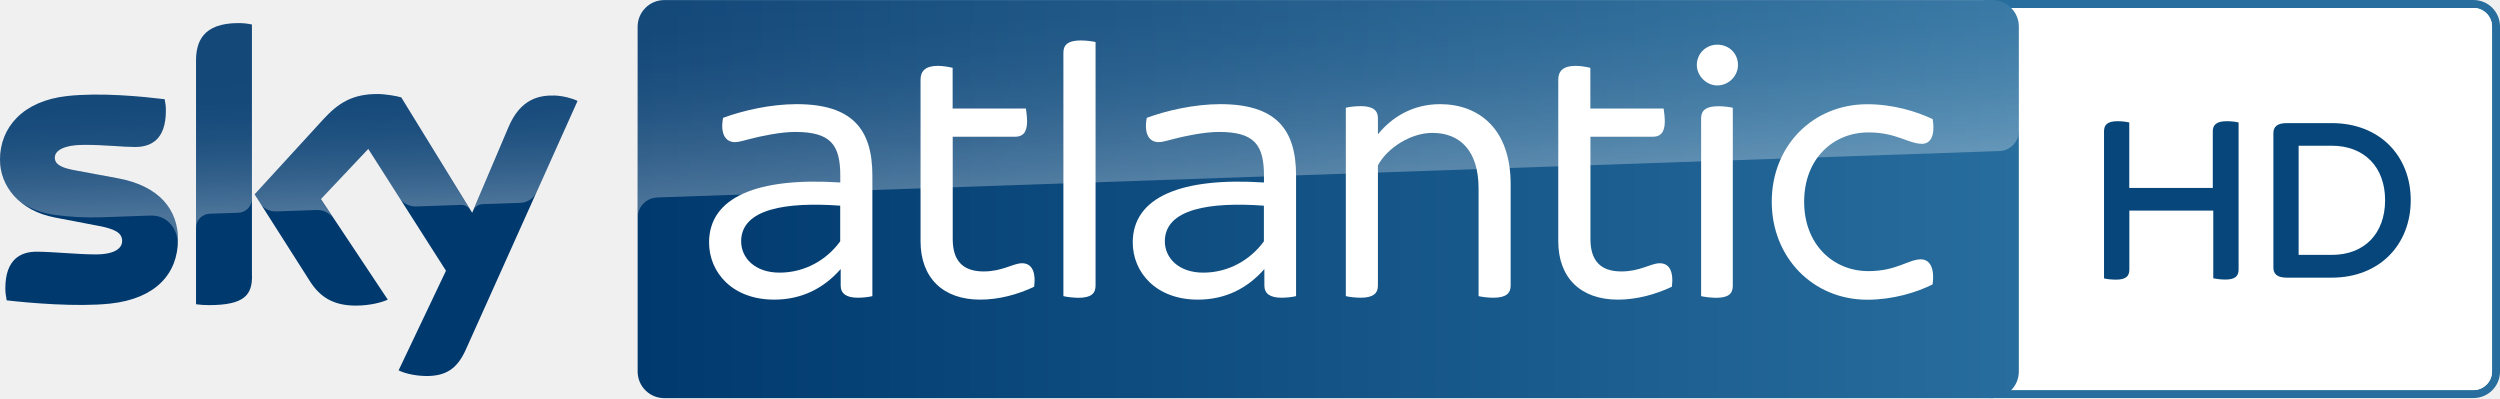
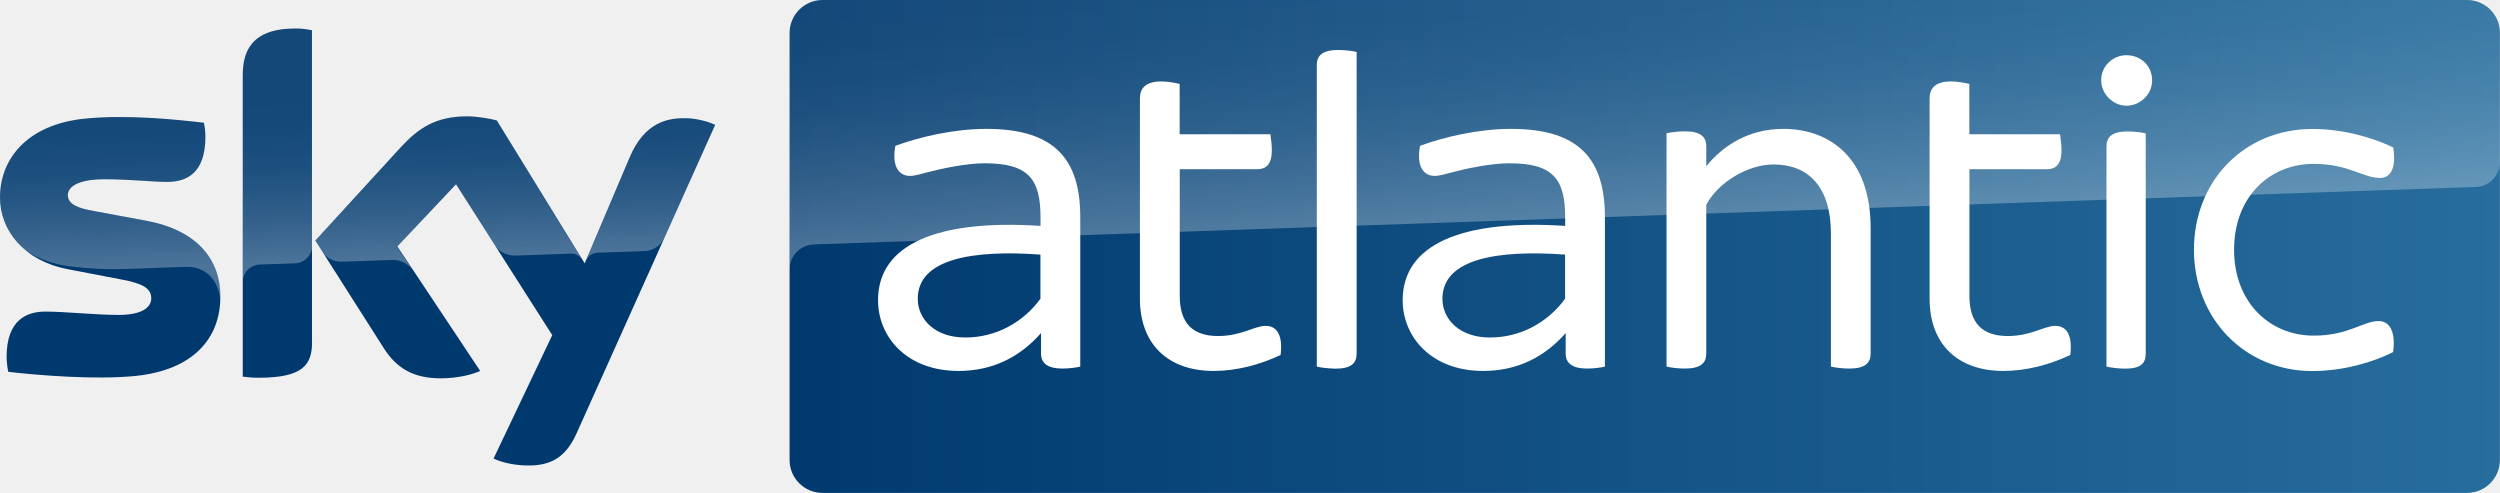
- <svg xmlns="http://www.w3.org/2000/svg" xmlns:xlink="http://www.w3.org/1999/xlink" viewBox="0 0 3139.7 500">
-   <path fill="#276d9d" d="M3106.4 0h-607.9c-18.4 0-33.3 14.9-33.3 33.3v433.3c0 18.4 14.8 33.3 33.3 33.3h607.9c18.4 0 33.3-14.9 33.3-33.3V33.4c0-18.5-14.8-33.4-33.3-33.4m0 10c12.9 0 23.3 10.5 23.3 23.3v433.3c0 12.8-10.5 23.3-23.3 23.3h-607.9c-12.9 0-23.3-10.5-23.3-23.3V33.4c0-12.9 10.5-23.3 23.3-23.3h607.9" />
-   <path fill="#fff" d="M3106.4 10c12.9 0 23.3 10.5 23.3 23.3v433.3c0 12.8-10.5 23.3-23.3 23.3h-607.9c-12.9 0-23.3-10.5-23.3-23.3V33.4c0-12.9 10.5-23.3 23.3-23.3h607.9" />
-   <path d="M2811.4 153.8v184.7c0 8.1-4.1 12.6-16.7 12.6-5.7 0-11-.8-15.1-1.6v-85h-105.4v74.1c0 8.1-4.1 12.6-16.7 12.6-6.1 0-12.2-.8-15.1-1.6V164.8c0-7.8 4.1-12.6 17.1-12.6 5.7 0 11.3.8 14.6 1.6V236H2779v-71.2c0-7.8 4.5-12.6 17.5-12.6 6 0 11.6.8 14.9 1.6m216.2 97.6c0 55.4-38.7 97.3-99.3 97.3h-56.5c-12.2 0-16.7-4.9-16.7-12.6V167.2c0-7.7 4.5-12.6 16.7-12.6h56.5c60.6 0 99.3 41.5 99.3 96.8m-32.2 0c0-41.5-26-68.4-67.1-68.4h-41.5v137.1h41.5c41.1.1 67.1-26.8 67.1-68.7" fill="#06467a" />
-   <linearGradient id="A" gradientUnits="userSpaceOnUse" x1="800.802" y1="250.049" x2="2535.399" y2="250.049">
+ <svg xmlns="http://www.w3.org/2000/svg" xmlns:xlink="http://www.w3.org/1999/xlink" viewBox="0 0 2535.5 500">
+   <linearGradient id="A" gradientUnits="userSpaceOnUse" x1="800.81" y1="250.005" x2="2535.484" y2="250.005">
    <stop offset="0" stop-color="#00396e" />
    <stop offset="1" stop-color="#276d9d" />
  </linearGradient>
-   <path fill="url(#A)" d="M2502.1.1H834.2c-18.4 0-33.4 15-33.4 33.4v433.1c0 18.5 15 33.4 33.4 33.4H2502c18.5 0 33.4-15 33.4-33.4V33.5c.1-18.4-14.9-33.4-33.3-33.4z" />
-   <path fill="#00396e" d="M500.6 465.1c6 3.1 18.1 6.7 33.3 7.1 26.2.6 40.4-9.4 51-32.9l140.4-312.5c-5.8-3.1-18.7-6.6-29.1-6.8-18.1-.4-42.4 3.3-57.8 40.2l-45.4 107-89.1-144.9c-5.8-1.7-19.8-4.2-30-4.2-31.6 0-49.1 11.5-67.4 31.3l-86.7 94.7 69.7 109.5c12.9 20 29.8 30.2 57.4 30.2 18.1 0 33.1-4.2 40.1-7.5L403 250l59.5-63 97.6 153-59.5 125.1zM316.5 346.9c0 23.1-9.1 36.3-54.1 36.3-6 0-11.2-.4-16.2-1.1V76.5c0-23.3 7.9-47.5 53.3-47.5 5.8 0 11.5.6 16.9 1.8v316.1h.1zm-93-46.1c0 43.1-28.1 74.4-85.3 80.5-41.4 4.4-101.3-.8-129.8-4.1-1-4.6-1.7-10.4-1.7-15 0-37.5 20.2-46.1 39.3-46.1 19.8 0 51 3.4 74.1 3.4 25.6 0 33.3-8.6 33.3-16.9 0-10.8-10.2-15.2-30-19l-54.3-10.4C24.1 264.7 0 233.5 0 200.5c0-40.2 28.5-73.8 84.5-79.9 42.4-4.6 93.9.6 122.3 4 1 4.8 1.5 9.4 1.5 14.4 0 37.5-19.8 45.6-38.9 45.6-14.6 0-37.3-2.7-63.3-2.7-26.4 0-37.3 7.3-37.3 16.1 0 9.4 10.4 13.3 26.9 16.2l51.8 9.6c53.1 9.7 76 39.9 76 77" />
+   <path fill="url(#A)" d="M2502.1 0H834.2c-18.4 0-33.4 15-33.4 33.4v433.1c0 18.5 15 33.4 33.4 33.4H2502c18.5 0 33.4-15 33.4-33.4V33.4c.1-18.4-14.9-33.4-33.3-33.4z" />
+   <path fill="#00396e" d="M500.6 465c6 3.1 18.1 6.7 33.3 7.1 26.2.6 40.4-9.4 51-32.9l140.4-312.5c-5.8-3.1-18.7-6.6-29.1-6.8-18.1-.4-42.4 3.3-57.8 40.2l-45.4 107-89.1-144.9c-5.8-1.7-19.8-4.2-30-4.2-31.6 0-49.1 11.5-67.4 31.3L319.8 244l69.7 109.5c12.9 20 29.8 30.2 57.4 30.2 18.1 0 33.1-4.2 40.1-7.5l-84-126.3 59.5-63 97.6 153L500.6 465zM316.5 346.8c0 23.1-9.1 36.3-54.1 36.3-6 0-11.2-.4-16.2-1.1V76.4c0-23.3 7.9-47.5 53.3-47.5 5.8 0 11.5.6 16.9 1.8v316.1zm-93-46.1c0 43.1-28.1 74.4-85.3 80.5-41.4 4.4-101.3-.8-129.8-4.1-1-4.6-1.7-10.4-1.7-15C6.7 324.6 26.9 316 46 316c19.8 0 51 3.4 74.1 3.4 25.6 0 33.3-8.6 33.3-16.9 0-10.8-10.2-15.2-30-19l-54.3-10.4C24.1 264.6 0 233.4 0 200.4c0-40.2 28.5-73.8 84.5-79.9 42.4-4.6 93.9.6 122.3 4 1 4.8 1.5 9.4 1.5 14.4 0 37.5-19.8 45.6-38.9 45.6-14.6 0-37.3-2.7-63.3-2.7-26.4 0-37.3 7.3-37.3 16.1 0 9.4 10.4 13.3 26.9 16.2l51.8 9.6c53.1 9.7 76 39.9 76 77" />
  <g fill="#fff">
    <use xlink:href="#E" />
    <use xlink:href="#F" />
-     <path d="M1335.5 371.9V66c0-9.3 5.4-15.2 21.7-15.2 6.9 0 14.7 1 18.7 2v305.9c0 9.8-5.4 15.3-21.6 15.3-7-.1-14.9-1.1-18.8-2.1" />
+     <path d="M1335.5 371.8V65.9c0-9.3 5.4-15.2 21.7-15.2 6.9 0 14.7 1 18.7 2v305.9c0 9.8-5.4 15.3-21.6 15.3-7-.1-14.9-1.1-18.8-2.1" />
    <use xlink:href="#E" x="532.1" />
-     <path d="M1897.2 231.3v127.4c0 9.3-5.4 15.2-21.6 15.2-6.9 0-14.7-1-18.7-2V236.7c0-47.2-23.1-69.8-58-69.8-27 0-56.6 18.7-68.4 40.8v151c0 9.3-5.4 15.2-21.6 15.2-6.9 0-14.7-1-18.7-2V135.3c3.9-1 11.8-2 18.7-2 16.2 0 21.6 5.9 21.6 15.2v20.2c17.2-21.2 43.3-37.9 78.2-37.9 48.2.1 88.5 30.6 88.5 100.5" />
+     <path d="M1897.2 231.2v127.4c0 9.3-5.4 15.2-21.6 15.2-6.9 0-14.7-1-18.7-2V236.6c0-47.2-23.1-69.8-58-69.8-27 0-56.6 18.7-68.4 40.8v151c0 9.3-5.4 15.2-21.6 15.2-6.9 0-14.7-1-18.7-2V135.2c3.9-1 11.8-2 18.7-2 16.2 0 21.6 5.9 21.6 15.2v20.2c17.2-21.2 43.3-37.9 78.2-37.9 48.2.1 88.5 30.6 88.5 100.5" />
    <use xlink:href="#F" x="800.9" />
-     <path d="M2131 81.7c0-14.7 11.8-25.6 25.6-25.6 14.7 0 26.1 10.8 26.1 25.6 0 13.3-11.3 25.6-26.1 25.6-13.8 0-25.6-12.3-25.6-25.6m5.4 290.2V148.6c0-9.4 5.4-15.2 21.6-15.2 6.9 0 14.3 1 18.2 2v223.3c0 9.8-4.9 15.3-21.1 15.3-6.9-.1-14.8-1.1-18.7-2.1m88.7-118.5c0-70.3 51.6-122.5 120-122.5 32 0 61.5 8.9 82.1 18.7 3.5 22.1-3.4 31-13.3 31-17.2 0-32-14.3-67.4-14.3-44.3 0-80.7 33-80.7 87.1 0 53.6 36.4 87.1 80.7 87.1 35.4 0 50.2-14.8 65.9-14.8 10.3 0 17.7 9.4 14.7 31.5-20.6 10.3-50.2 19.2-82.1 19.2-68.3 0-119.9-53.2-119.9-123" />
+     <path d="M2131 81.6c0-14.7 11.8-25.6 25.6-25.6 14.7 0 26.1 10.8 26.1 25.6 0 13.3-11.3 25.6-26.1 25.6-13.8 0-25.6-12.3-25.6-25.6m5.4 290.2V148.5c0-9.4 5.4-15.2 21.6-15.2 6.9 0 14.3 1 18.2 2v223.3c0 9.8-4.9 15.3-21.1 15.3-6.9-.1-14.8-1.1-18.7-2.1m88.7-118.5c0-70.3 51.6-122.5 120-122.5 32 0 61.5 8.9 82.1 18.7 3.5 22.1-3.4 31-13.3 31-17.2 0-32-14.3-67.4-14.3-44.3 0-80.7 33-80.7 87.1 0 53.6 36.4 87.1 80.7 87.1 35.4 0 50.2-14.8 65.9-14.8 10.3 0 17.7 9.4 14.7 31.5-20.6 10.3-50.2 19.2-82.1 19.2-68.3 0-119.9-53.2-119.9-123" />
  </g>
-   <linearGradient id="B" gradientUnits="userSpaceOnUse" x1="1670.653" y1="226.525" x2="1661.956" y2="-22.529">
+   <linearGradient id="B" gradientUnits="userSpaceOnUse" x1="1670.656" y1="226.425" x2="1661.959" y2="-22.629">
    <stop offset="0" stop-color="#fff" />
    <stop offset=".12" stop-color="#fff" stop-opacity=".835" />
    <stop offset=".269" stop-color="#fff" stop-opacity=".658" />
    <stop offset=".42" stop-color="#fff" stop-opacity=".511" />
    <stop offset=".568" stop-color="#fff" stop-opacity=".397" />
    <stop offset=".716" stop-color="#fff" stop-opacity=".315" />
    <stop offset=".86" stop-color="#fff" stop-opacity=".266" />
    <stop offset="1" stop-color="#fff" stop-opacity=".25" />
  </linearGradient>
-   <path opacity=".3" fill="url(#B)" d="M824.8 248.1l3.2-.2 1682.5-58.2c13.9-.1 25-11.5 24.9-25.3V33.3c0-18.4-14.9-33.3-33.3-33.3h-1668c-18.4 0-33.3 14.9-33.3 33.3v240.8c-.4-13.7 10.3-25.3 24-26z" />
-   <linearGradient id="C" gradientUnits="userSpaceOnUse" x1="366.135" y1="263.9" x2="360.273" y2="96.024">
+   <path opacity=".3" fill="url(#B)" d="M824.8 248l3.2-.2 1682.5-58.2c13.9-.1 25-11.5 24.9-25.3V33.2c0-18.4-14.9-33.3-33.3-33.3h-1668c-18.4 0-33.3 14.9-33.3 33.3V274c-.4-13.7 10.3-25.3 24-26z" />
+   <linearGradient id="C" gradientUnits="userSpaceOnUse" x1="366.13" y1="263.8" x2="360.268" y2="95.924">
    <stop offset="0" stop-color="#fff" />
    <stop offset=".12" stop-color="#fff" stop-opacity=".835" />
    <stop offset=".269" stop-color="#fff" stop-opacity=".658" />
    <stop offset=".42" stop-color="#fff" stop-opacity=".511" />
    <stop offset=".568" stop-color="#fff" stop-opacity=".397" />
    <stop offset=".716" stop-color="#fff" stop-opacity=".315" />
    <stop offset=".86" stop-color="#fff" stop-opacity=".266" />
    <stop offset="1" stop-color="#fff" stop-opacity=".25" />
  </linearGradient>
-   <path opacity=".3" fill="url(#C)" d="M725.3 126.9l-51.4 114.5c-4 8.2-12.3 13.4-21.4 13.4l-46.9 1.6c-5.1.3-9.6 3.7-11.4 8.5v-.1l44.3-104.5c15.4-36.9 39.7-40.6 57.7-40.2a78.89 78.89 0 0 1 29.1 6.8zM590.6 263.6l-86.8-141.1c-9.8-2.6-19.9-4-30.1-4.2-31.6 0-49.1 11.5-67.3 31.4l-86.7 94.6 6.9 10.9c4.5 6.8 12.3 10.7 20.5 10.3l49.4-1.7a24.67 24.67 0 0 1 21.8 9.8h0l-15.5-23.4 59.5-63.1 40 62.7c4.9 6.2 12.5 9.7 20.4 9.5l56.8-2c4.6.1 8.8 2.5 11.1 6.3h0zM299.5 29c-45.4 0-53.3 24.3-53.3 47.5v209.6c0-9.6 7.7-17.4 17.3-17.7l35.2-1.2c9.8 0 17.8-8 17.8-17.8h0V30.7c-5.7-1.2-11.3-1.8-17-1.7zm-152 194.7l-51.8-9.6c-16.5-2.9-27-6.7-27-16.1 0-8.8 11-16.1 37.4-16.1 26 0 48.7 2.7 63.3 2.7 19 0 38.9-8.1 38.9-45.6 0-4.8-.5-9.7-1.5-14.4-28.3-3.5-79.9-8.6-122.3-4-56 6.1-84.5 39.7-84.5 79.8.1 21.5 10.2 41.7 27.4 54.7C40 262.9 54.3 268 69 269.9a350.65 350.65 0 0 0 57.9 3l61.8-2.2c23.1-.8 35.8 18.9 34.5 38.8 0-.3 0-.5.1-.8v-.2c.2-2.6.3-5.2.3-7.8 0-37-23-67.2-76.1-77z" />
+   <path opacity=".3" fill="url(#C)" d="M725.3 126.8l-51.4 114.5c-4 8.2-12.3 13.4-21.4 13.4l-46.9 1.6c-5.1.3-9.6 3.7-11.4 8.5v-.1l44.3-104.5c15.4-36.9 39.7-40.6 57.7-40.2a78.89 78.89 0 0 1 29.1 6.8zM590.6 263.5l-86.8-141.1c-9.8-2.6-19.9-4-30.1-4.2-31.6 0-49.1 11.5-67.3 31.4l-86.7 94.6 6.9 10.9c4.5 6.8 12.3 10.7 20.5 10.3l49.4-1.7a24.67 24.67 0 0 1 21.8 9.8h0l-15.5-23.4 59.5-63.1 40 62.7c4.9 6.2 12.5 9.7 20.4 9.5l56.8-2c4.6.1 8.8 2.5 11.1 6.3h0zM299.5 28.9c-45.4 0-53.3 24.3-53.3 47.5V286c0-9.6 7.7-17.4 17.3-17.7l35.2-1.2c9.8 0 17.8-8 17.8-17.8h0V30.6c-5.7-1.2-11.3-1.8-17-1.7zm-152 194.7L95.7 214c-16.5-2.9-27-6.7-27-16.1 0-8.8 11-16.1 37.4-16.1 26 0 48.7 2.7 63.3 2.7 19 0 38.9-8.1 38.9-45.6 0-4.8-.5-9.7-1.5-14.4-28.3-3.5-79.9-8.6-122.3-4-56 6.1-84.5 39.7-84.5 79.8.1 21.5 10.2 41.7 27.4 54.7 12.6 7.8 26.9 12.9 41.6 14.8a350.65 350.65 0 0 0 57.9 3l61.8-2.2c23.1-.8 35.8 18.9 34.5 38.8 0-.3 0-.5.1-.8v-.2c.2-2.6.3-5.2.3-7.8 0-37-23-67.2-76.1-77z" />
  <defs>
-     <path id="E" d="M1095.6 220.4v151.5c-3.9 1-11.3 2-18.2 2-14.8 0-21.6-5.4-21.6-15.3v-20.7c-21.2 24.1-48.7 38.4-83.6 38.4-52.6 0-81.7-34.4-81.7-71.8 0-57.1 61-82.1 164.8-75.3v-8.4c0-38.8-11.8-55.1-56.6-55.1-18.7 0-43.8 5.4-57.1 8.9-7.9 2-13.8 3.9-18.7 3.9-11.3 0-18.7-9.8-14.8-30.5 24.1-8.9 59-17.2 92.5-17.2 69.4.1 95 31.1 95 89.6m-40.4 82.7v-44.8c-67.9-4.9-124.4 3.9-124.4 44.8 0 20.7 17.2 39.3 48.2 39.3 31.5 0 59-15.7 76.2-39.3" />
-     <path id="F" d="M1298.8 360.1c-20.7 9.8-44.3 16.2-67.9 16.2-46.7 0-74.8-27.5-74.8-73.3V99.9c0-10.3 5.9-17.2 21.6-17.2 6.9 0 14.7 1.5 18.7 2.5v51.1h92c.5 3.4 1.5 10.3 1.5 16.2 0 14.3-5.9 19.2-14.7 19.2h-78.7v128.4c0 27.5 12.8 40.8 38.9 40.8 23.6 0 36.9-10.3 48.2-10.3 11.7 0 17.6 9.8 15.2 29.5" />
+     <path id="E" d="M1095.6 220.3v151.5c-3.9 1-11.3 2-18.2 2-14.8 0-21.6-5.4-21.6-15.3v-20.7c-21.2 24.1-48.7 38.4-83.6 38.4-52.6 0-81.7-34.4-81.7-71.8 0-57.1 61-82.1 164.8-75.3v-8.4c0-38.8-11.8-55.1-56.6-55.1-18.7 0-43.8 5.4-57.1 8.9-7.9 2-13.8 3.9-18.7 3.9-11.3 0-18.7-9.8-14.8-30.5 24.1-8.9 59-17.2 92.5-17.2 69.4.1 95 31.1 95 89.6m-40.4 82.7v-44.8c-67.9-4.9-124.4 3.9-124.4 44.8 0 20.7 17.2 39.3 48.2 39.3 31.5 0 59-15.7 76.2-39.3" />
+     <path id="F" d="M1298.8 360c-20.7 9.8-44.3 16.2-67.9 16.2-46.7 0-74.8-27.5-74.8-73.3V99.8c0-10.3 5.9-17.2 21.6-17.2 6.9 0 14.7 1.5 18.7 2.5v51.1h92c.5 3.4 1.5 10.3 1.5 16.2 0 14.3-5.9 19.2-14.7 19.2h-78.7V300c0 27.5 12.8 40.8 38.9 40.8 23.6 0 36.9-10.3 48.2-10.3 11.7 0 17.6 9.8 15.2 29.5" />
  </defs>
</svg>
